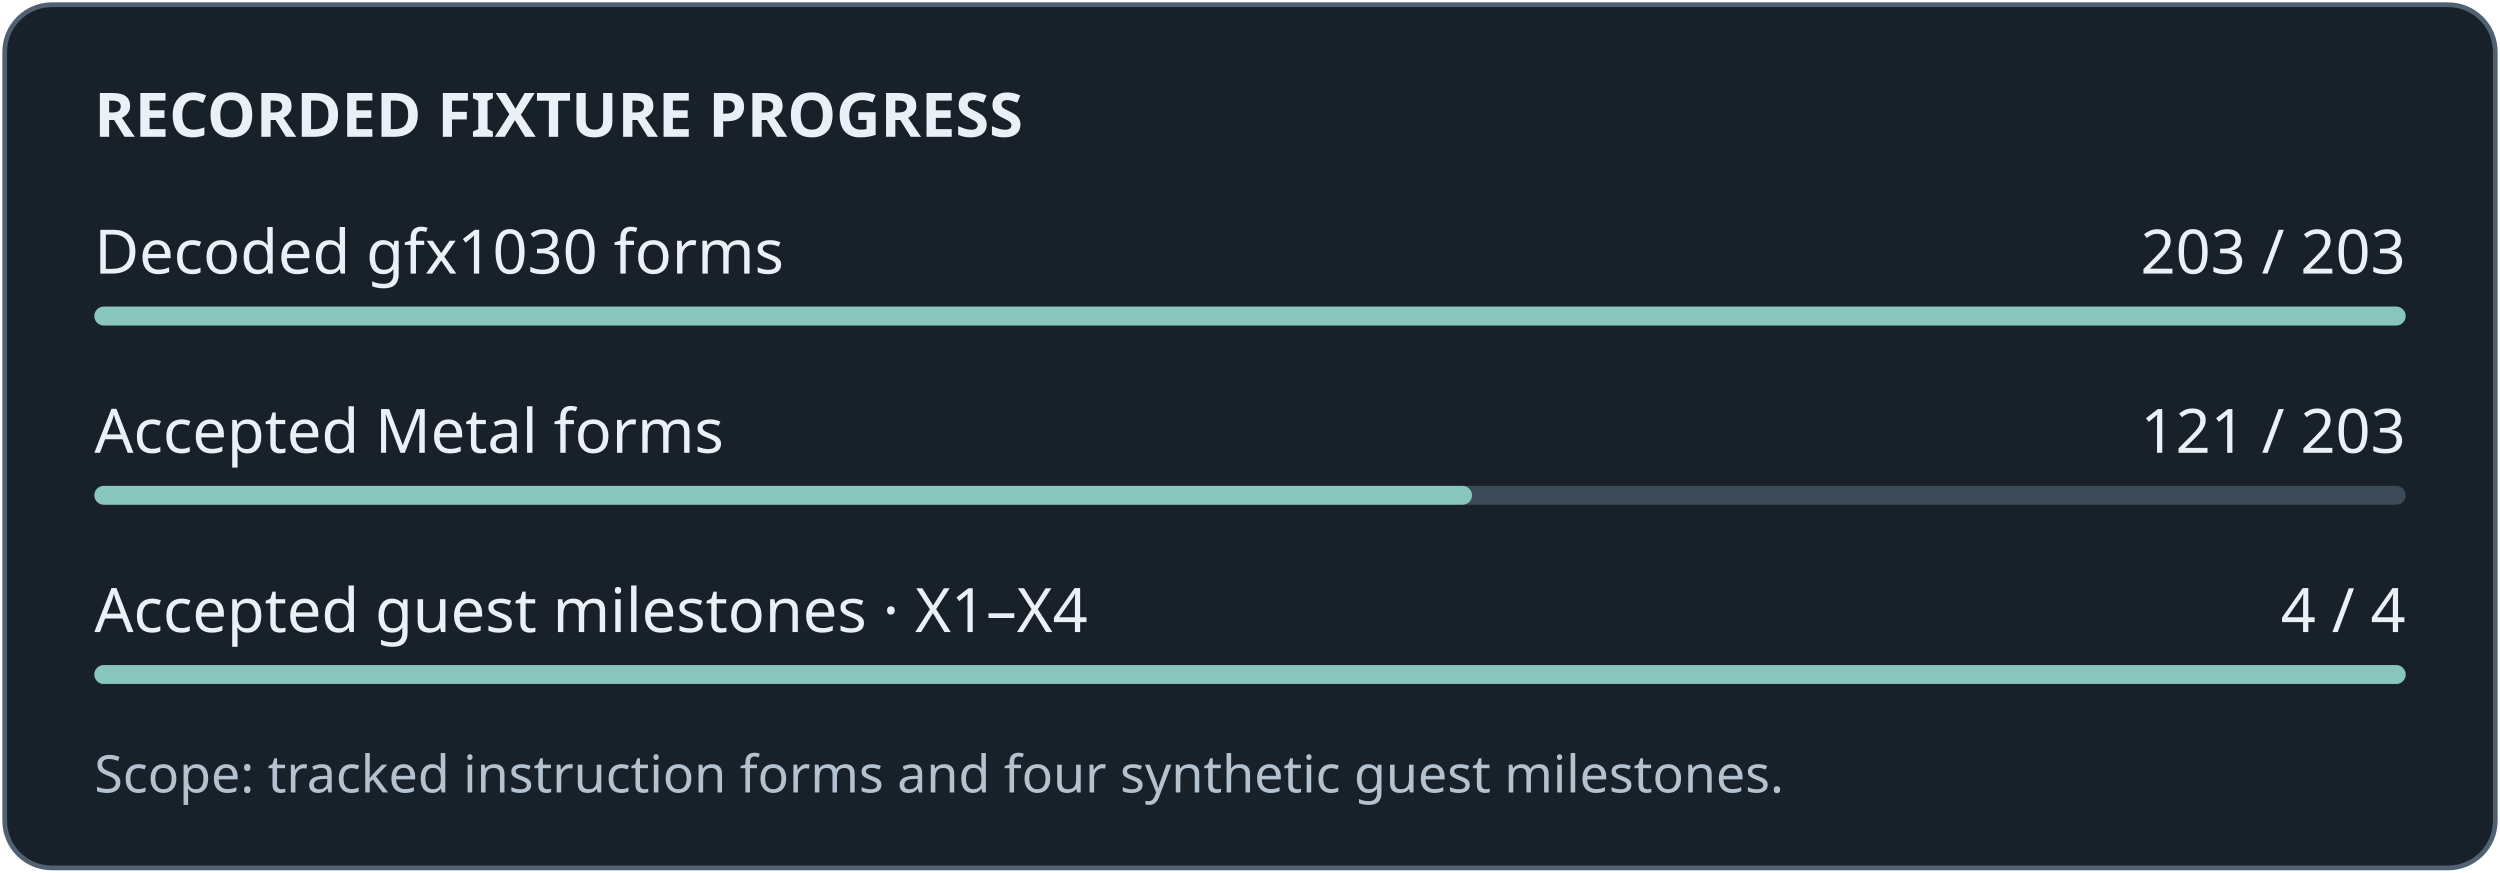
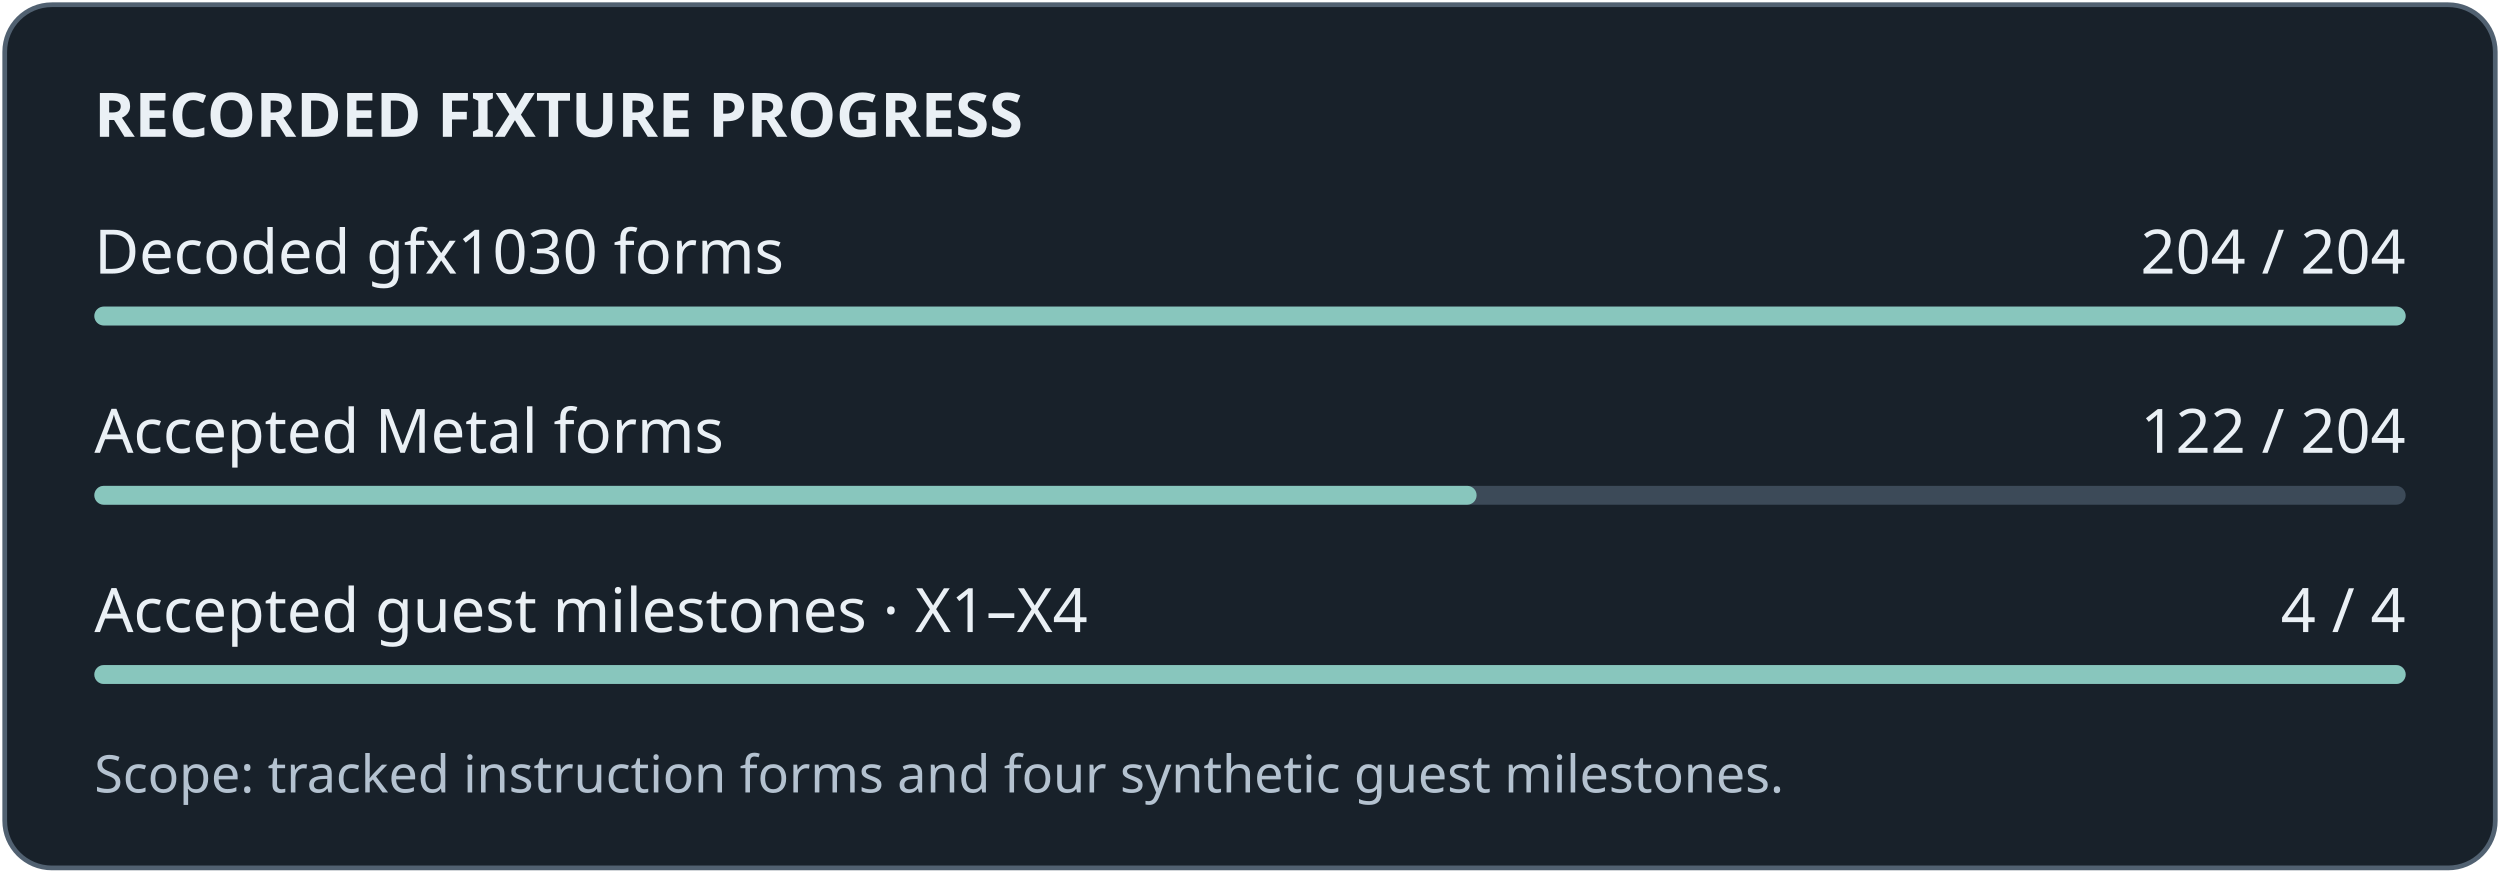
<svg xmlns="http://www.w3.org/2000/svg" width="530" height="185" viewBox="0 0 530 185" role="img" aria-labelledby="title description">
  <rect x="1" y="1" width="528" height="183" rx="10" fill="#18212a" stroke="#516171" />
  <g font-family="system-ui,sans-serif" fill="#eaf0f5">
    <text x="20" y="29" font-size="13" font-weight="700">RECORDED FIXTURE PROGRESS</text>
    <text x="20" y="58" font-size="13">Decoded gfx1030 forms</text>
-     <text x="510" y="58" font-size="13" text-anchor="end">203 / 203</text>
+     <text x="510" y="58" font-size="13" text-anchor="end">204 / 204</text>
    <rect x="20" y="65" width="490" height="4" rx="2" fill="#3c4a58" />
    <rect x="20" y="65" width="490.00" height="4" rx="2" fill="#88c6bd" />
    <text x="20" y="96" font-size="13">Accepted Metal forms</text>
-     <text x="510" y="96" font-size="13" text-anchor="end">121 / 203</text>
+     <text x="510" y="96" font-size="13" text-anchor="end">122 / 204</text>
    <rect x="20" y="103" width="490" height="4" rx="2" fill="#3c4a58" />
-     <rect x="20" y="103" width="292.07" height="4" rx="2" fill="#88c6bd" />
+     <rect x="20" y="103" width="293.04" height="4" rx="2" fill="#88c6bd" />
    <text x="20" y="134" font-size="13">Accepted guest milestones · X1–X4</text>
    <text x="510" y="134" font-size="13" text-anchor="end">4 / 4</text>
    <rect x="20" y="141" width="490" height="4" rx="2" fill="#3c4a58" />
    <rect x="20" y="141" width="490.00" height="4" rx="2" fill="#88c6bd" />
    <text x="20" y="168" font-size="11" fill="#b4c2d0">Scope: tracked instruction forms and four synthetic guest milestones.</text>
  </g>
</svg>
